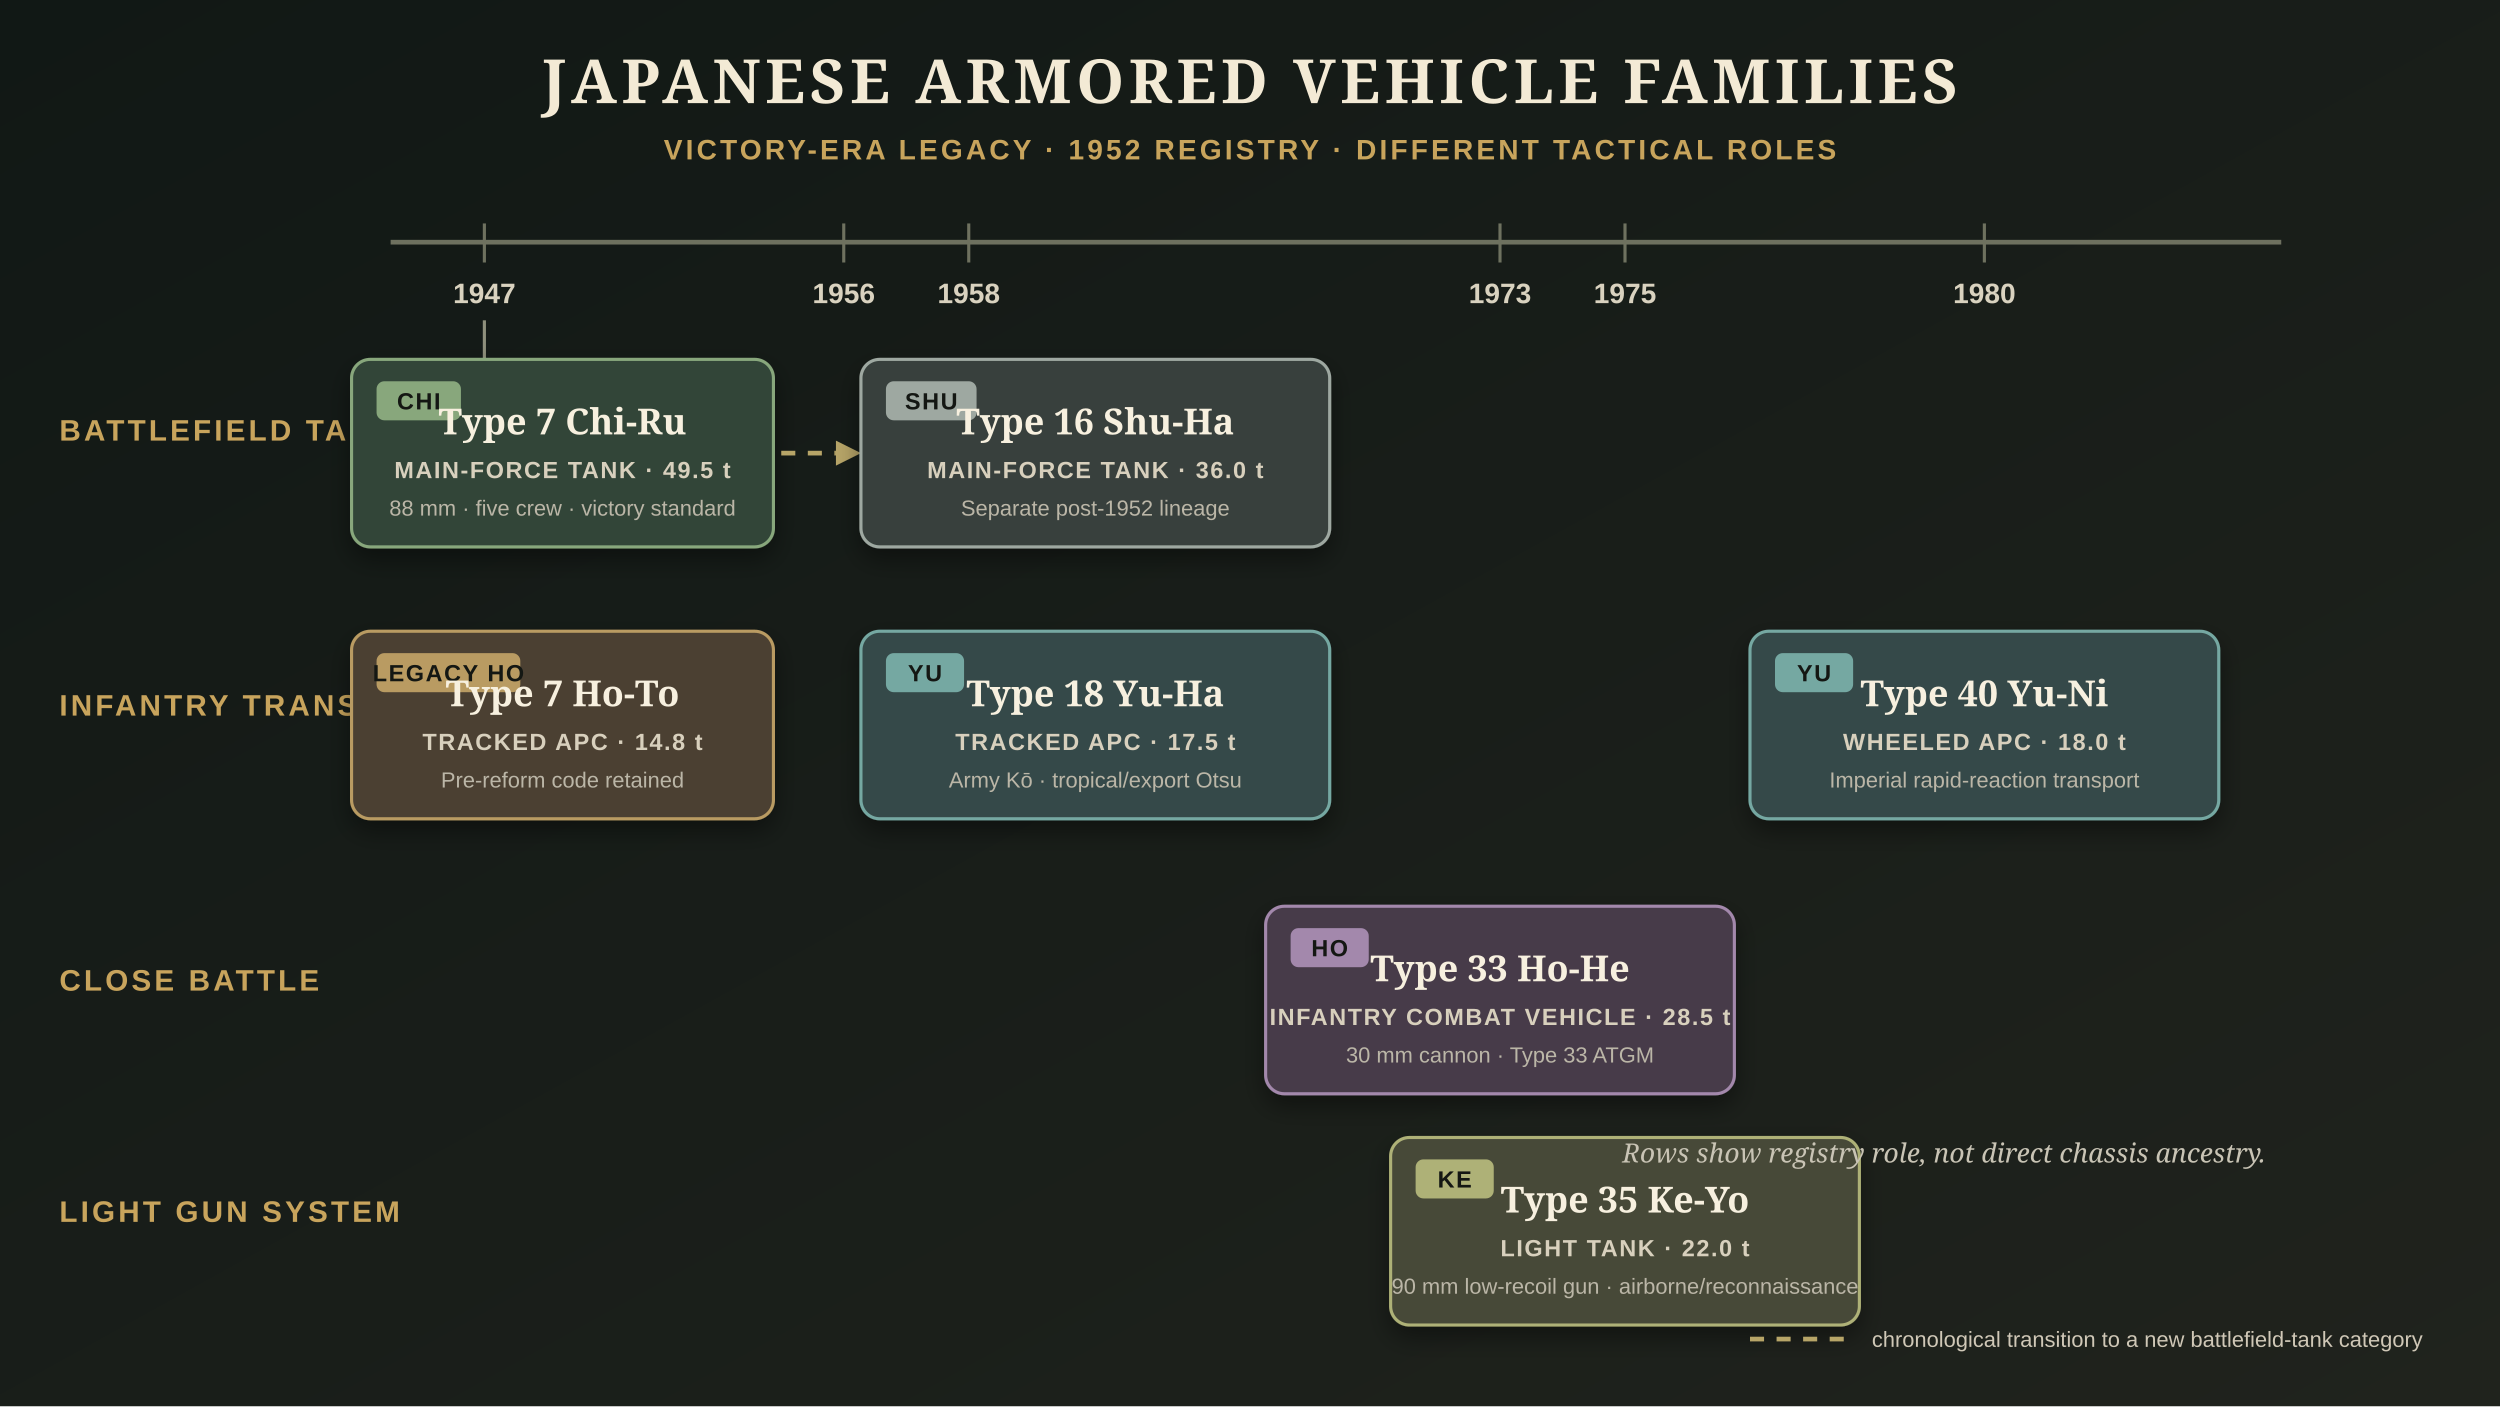
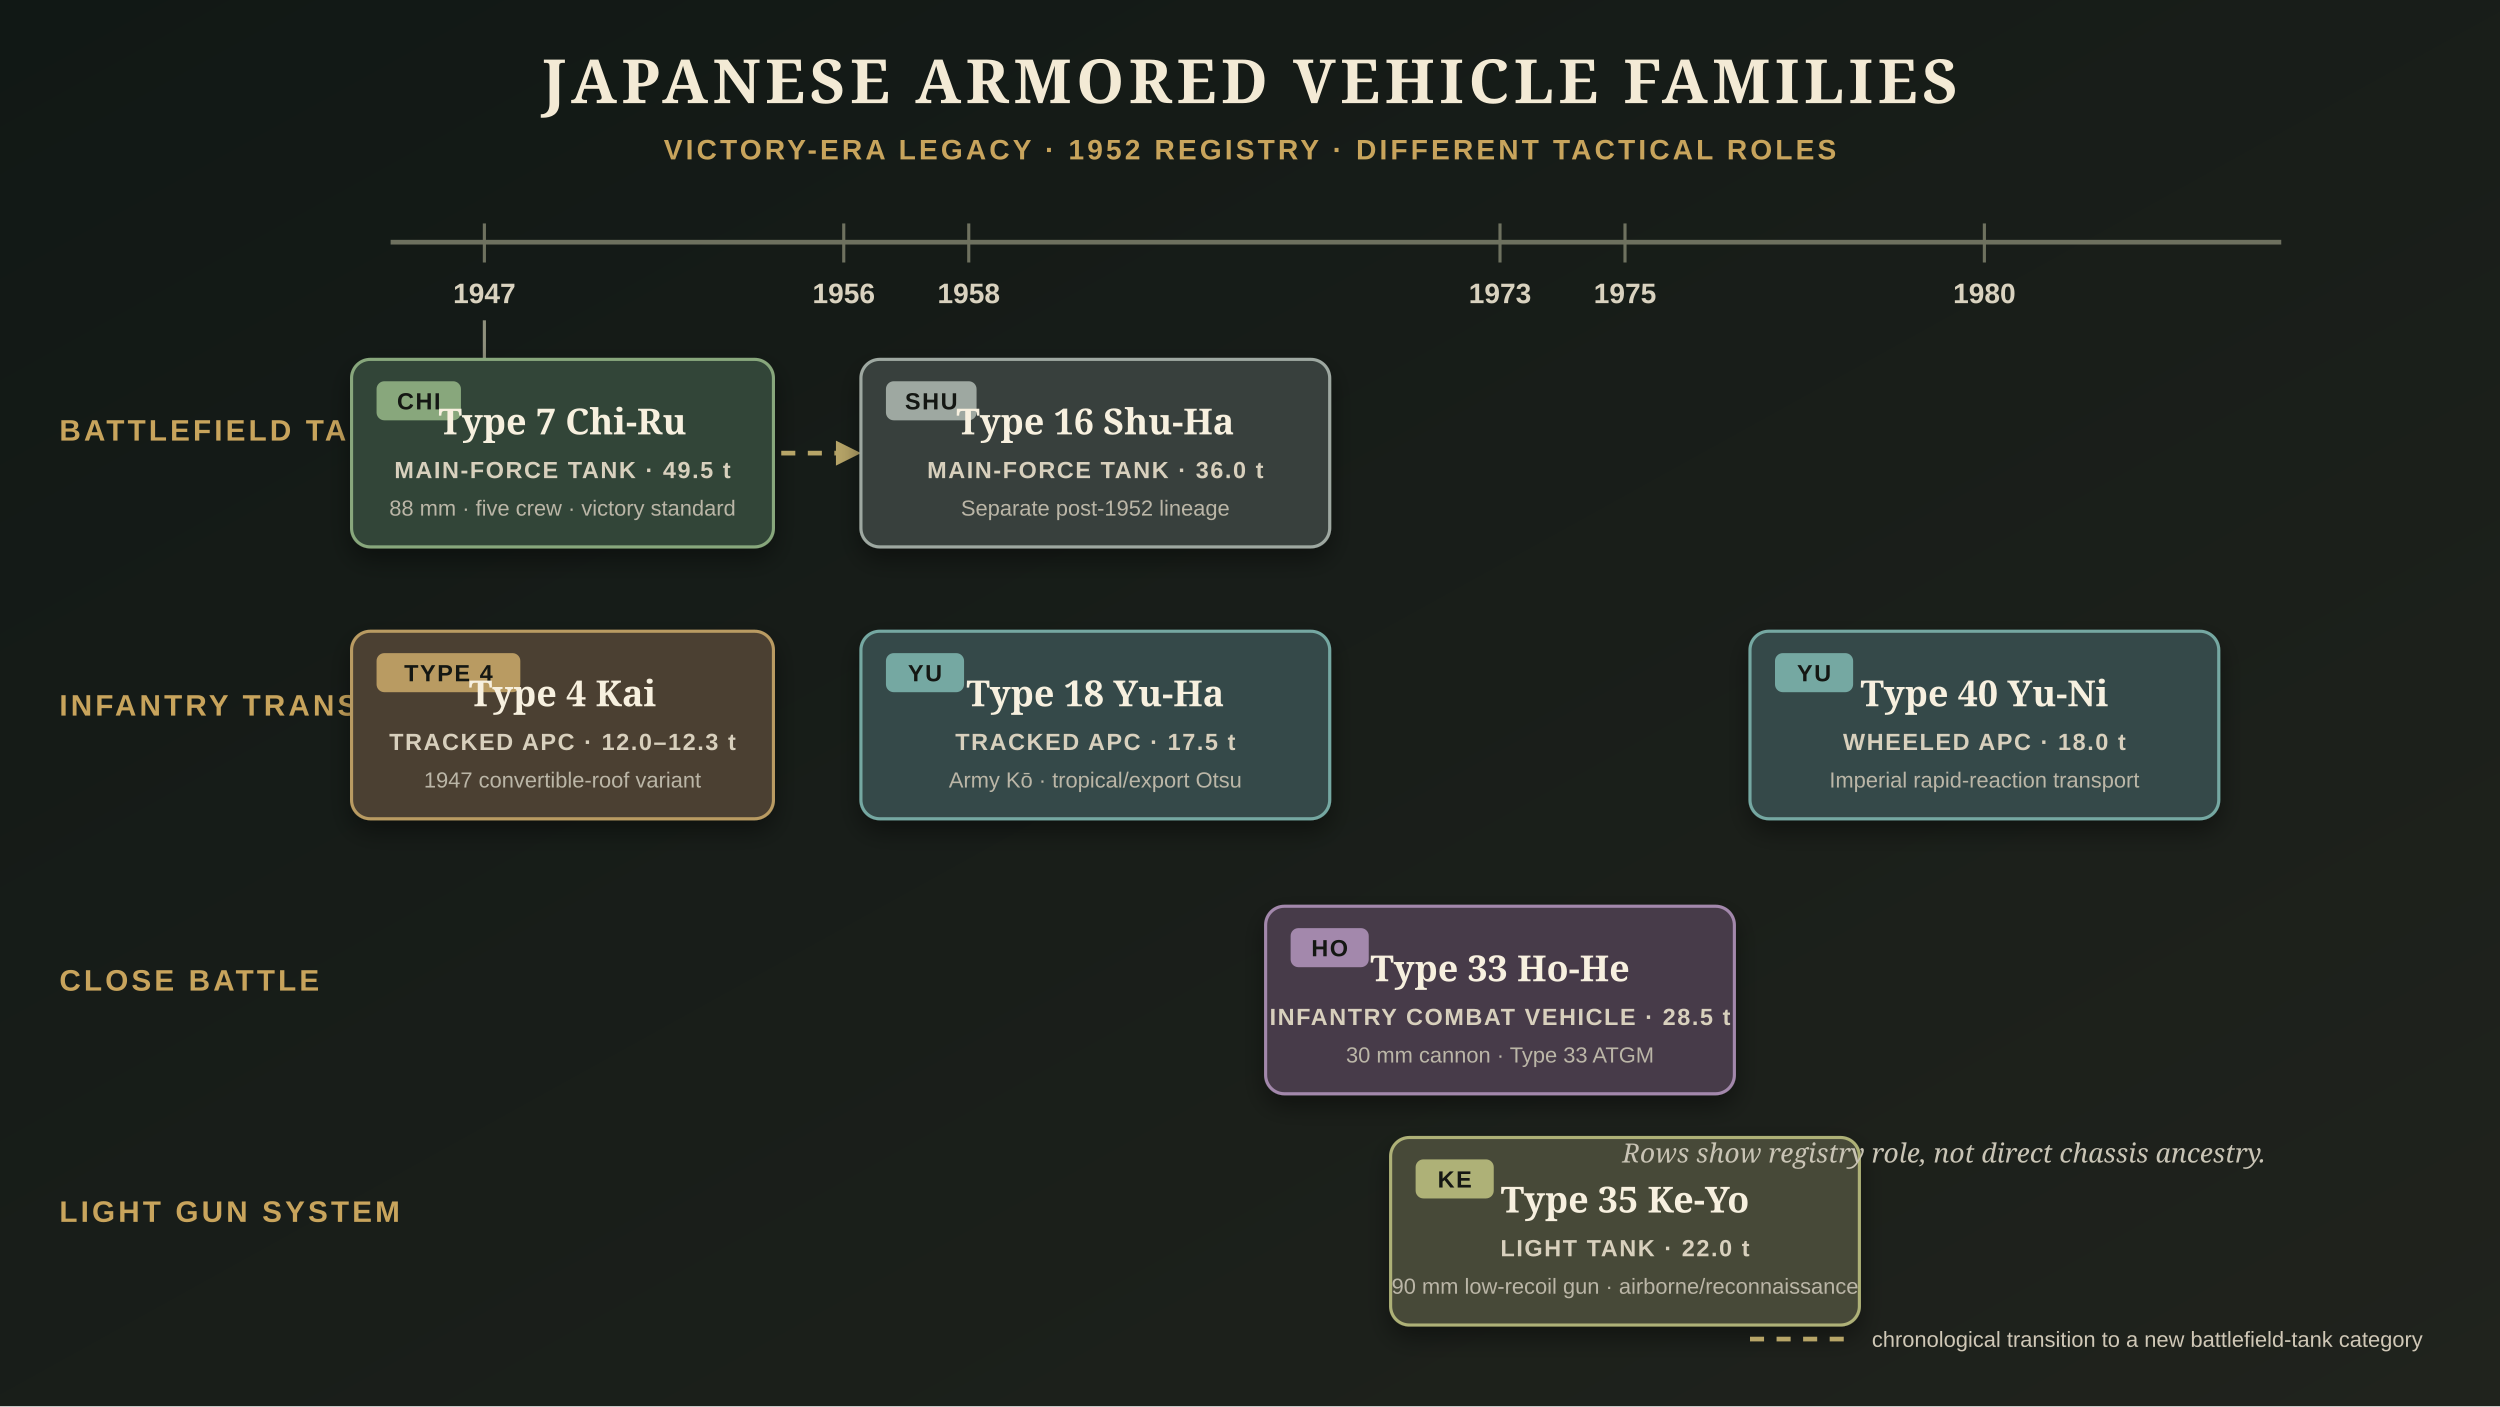
<svg xmlns="http://www.w3.org/2000/svg" width="1600" height="900" viewBox="0 0 1600 900" role="img" aria-labelledby="title desc">
  <defs>
    <linearGradient id="bg" x1="0" y1="0" x2="1" y2="1">
      <stop stop-color="#111815" />
      <stop offset="1" stop-color="#20231d" />
    </linearGradient>
    <filter id="shadow" x="-20%" y="-20%" width="140%" height="140%">
      <feDropShadow dx="0" dy="7" stdDeviation="8" flood-color="#000" flood-opacity=".4" />
    </filter>
    <style>
      .title{font:700 39px Georgia,serif;letter-spacing:3px;fill:#f3ead5}.sub{font:600 18px Arial,sans-serif;letter-spacing:2px;fill:#c8a45c}.axis{stroke:#6e715f;stroke-width:3}.tick{stroke:#6e715f;stroke-width:2}.year{font:700 18px Arial,sans-serif;fill:#d9d2bf}.row{font:700 19px Arial,sans-serif;letter-spacing:2px;fill:#c8a45c}.box{rx:12;stroke-width:2;filter:url(#shadow)}.name{font:700 23px Georgia,serif;fill:#f7f0df}.kind{font:600 15px Arial,sans-serif;letter-spacing:1px;fill:#d8d0bd}.spec{font:14px Arial,sans-serif;fill:#bbb6a7}.note{font:italic 17px Georgia,serif;fill:#c9c4b5}.family{font:700 15px Arial,sans-serif;letter-spacing:1px;fill:#141713}.dash{stroke:#b7a568;stroke-width:3;stroke-dasharray:9 8;fill:none}.stem{stroke:#8f907d;stroke-width:2}.legend{font:14px Arial,sans-serif;fill:#d0c8b7}
    </style>
  </defs>
  <rect width="1600" height="900" fill="url(#bg)" />
  <text x="800" y="66" text-anchor="middle" class="title">JAPANESE ARMORED VEHICLE FAMILIES</text>
  <text x="800" y="102" text-anchor="middle" class="sub">VICTORY-ERA LEGACY · 1952 REGISTRY · DIFFERENT TACTICAL ROLES</text>
  <line x1="250" y1="155" x2="1460" y2="155" class="axis" />
  <g text-anchor="middle">
    <line x1="310" y1="143" x2="310" y2="168" class="tick" />
    <text x="310" y="194" class="year">1947</text>
    <line x1="540" y1="143" x2="540" y2="168" class="tick" />
    <text x="540" y="194" class="year">1956</text>
    <line x1="620" y1="143" x2="620" y2="168" class="tick" />
    <text x="620" y="194" class="year">1958</text>
    <line x1="960" y1="143" x2="960" y2="168" class="tick" />
    <text x="960" y="194" class="year">1973</text>
    <line x1="1040" y1="143" x2="1040" y2="168" class="tick" />
    <text x="1040" y="194" class="year">1975</text>
    <line x1="1270" y1="143" x2="1270" y2="168" class="tick" />
    <text x="1270" y="194" class="year">1980</text>
  </g>
  <text x="38" y="282" class="row">BATTLEFIELD TANKS</text>
  <line x1="310" y1="205" x2="310" y2="230" class="stem" />
  <rect x="225" y="230" width="270" height="120" class="box" fill="#304538" stroke="#88a77c" />
  <rect x="241" y="244" width="54" height="25" rx="5" fill="#88a77c" />
  <text x="268" y="262" text-anchor="middle" class="family">CHI</text>
  <text x="360" y="278" text-anchor="middle" class="name">Type 7 Chi-Ru</text>
  <text x="360" y="306" text-anchor="middle" class="kind">MAIN-FORCE TANK · 49.5 t</text>
  <text x="360" y="330" text-anchor="middle" class="spec">88 mm · five crew · victory standard</text>
  <path d="M500 290 H535" class="dash" />
  <polygon points="535,282 551,290 535,298" fill="#b7a568" />
  <rect x="551" y="230" width="300" height="120" class="box" fill="#37413d" stroke="#9ea8a1" />
  <rect x="567" y="244" width="58" height="25" rx="5" fill="#9ea8a1" />
  <text x="596" y="262" text-anchor="middle" class="family">SHU</text>
  <text x="701" y="278" text-anchor="middle" class="name">Type 16 Shu-Ha</text>
  <text x="701" y="306" text-anchor="middle" class="kind">MAIN-FORCE TANK · 36.0 t</text>
  <text x="701" y="330" text-anchor="middle" class="spec">Separate post-1952 lineage</text>
  <text x="38" y="458" class="row">INFANTRY TRANSPORT</text>
  <rect x="225" y="404" width="270" height="120" class="box" fill="#4b4032" stroke="#b99b62" />
  <rect x="241" y="418" width="92" height="25" rx="5" fill="#b99b62" />
-   <text x="287" y="436" text-anchor="middle" class="family">LEGACY HO</text>
-   <text x="360" y="452" text-anchor="middle" class="name">Type 7 Ho-To</text>
-   <text x="360" y="480" text-anchor="middle" class="kind">TRACKED APC · 14.8 t</text>
-   <text x="360" y="504" text-anchor="middle" class="spec">Pre-reform code retained</text>
+   <text x="287" y="436" text-anchor="middle" class="family">TYPE 4</text>
+   <text x="360" y="452" text-anchor="middle" class="name">Type 4 Kai</text>
+   <text x="360" y="480" text-anchor="middle" class="kind">TRACKED APC · 12.0–12.3 t</text>
+   <text x="360" y="504" text-anchor="middle" class="spec">1947 convertible-roof variant</text>
  <rect x="551" y="404" width="300" height="120" class="box" fill="#354a48" stroke="#75a8a2" />
  <rect x="567" y="418" width="50" height="25" rx="5" fill="#75a8a2" />
  <text x="592" y="436" text-anchor="middle" class="family">YU</text>
  <text x="701" y="452" text-anchor="middle" class="name">Type 18 Yu-Ha</text>
  <text x="701" y="480" text-anchor="middle" class="kind">TRACKED APC · 17.5 t</text>
  <text x="701" y="504" text-anchor="middle" class="spec">Army Kō · tropical/export Otsu</text>
  <rect x="1120" y="404" width="300" height="120" class="box" fill="#354a48" stroke="#75a8a2" />
  <rect x="1136" y="418" width="50" height="25" rx="5" fill="#75a8a2" />
  <text x="1161" y="436" text-anchor="middle" class="family">YU</text>
  <text x="1270" y="452" text-anchor="middle" class="name">Type 40 Yu-Ni</text>
  <text x="1270" y="480" text-anchor="middle" class="kind">WHEELED APC · 18.0 t</text>
  <text x="1270" y="504" text-anchor="middle" class="spec">Imperial rapid-reaction transport</text>
  <text x="38" y="634" class="row">CLOSE BATTLE</text>
  <rect x="810" y="580" width="300" height="120" class="box" fill="#473b49" stroke="#a388ac" />
  <rect x="826" y="594" width="50" height="25" rx="5" fill="#a388ac" />
  <text x="851" y="612" text-anchor="middle" class="family">HO</text>
  <text x="960" y="628" text-anchor="middle" class="name">Type 33 Ho-He</text>
  <text x="960" y="656" text-anchor="middle" class="kind">INFANTRY COMBAT VEHICLE · 28.5 t</text>
  <text x="960" y="680" text-anchor="middle" class="spec">30 mm cannon · Type 33 ATGM</text>
  <text x="38" y="782" class="row">LIGHT GUN SYSTEM</text>
  <rect x="890" y="728" width="300" height="120" class="box" fill="#474939" stroke="#aeb177" />
  <rect x="906" y="742" width="50" height="25" rx="5" fill="#aeb177" />
  <text x="931" y="760" text-anchor="middle" class="family">KE</text>
  <text x="1040" y="776" text-anchor="middle" class="name">Type 35 Ke-Yo</text>
  <text x="1040" y="804" text-anchor="middle" class="kind">LIGHT TANK · 22.0 t</text>
  <text x="1040" y="828" text-anchor="middle" class="spec">90 mm low-recoil gun · airborne/reconnaissance</text>
  <text x="1450" y="744" text-anchor="end" class="note">Rows show registry role, not direct chassis ancestry.</text>
  <line x1="1120" y1="857" x2="1185" y2="857" class="dash" />
  <text x="1198" y="862" class="legend">chronological transition to a new battlefield-tank category</text>
</svg>
